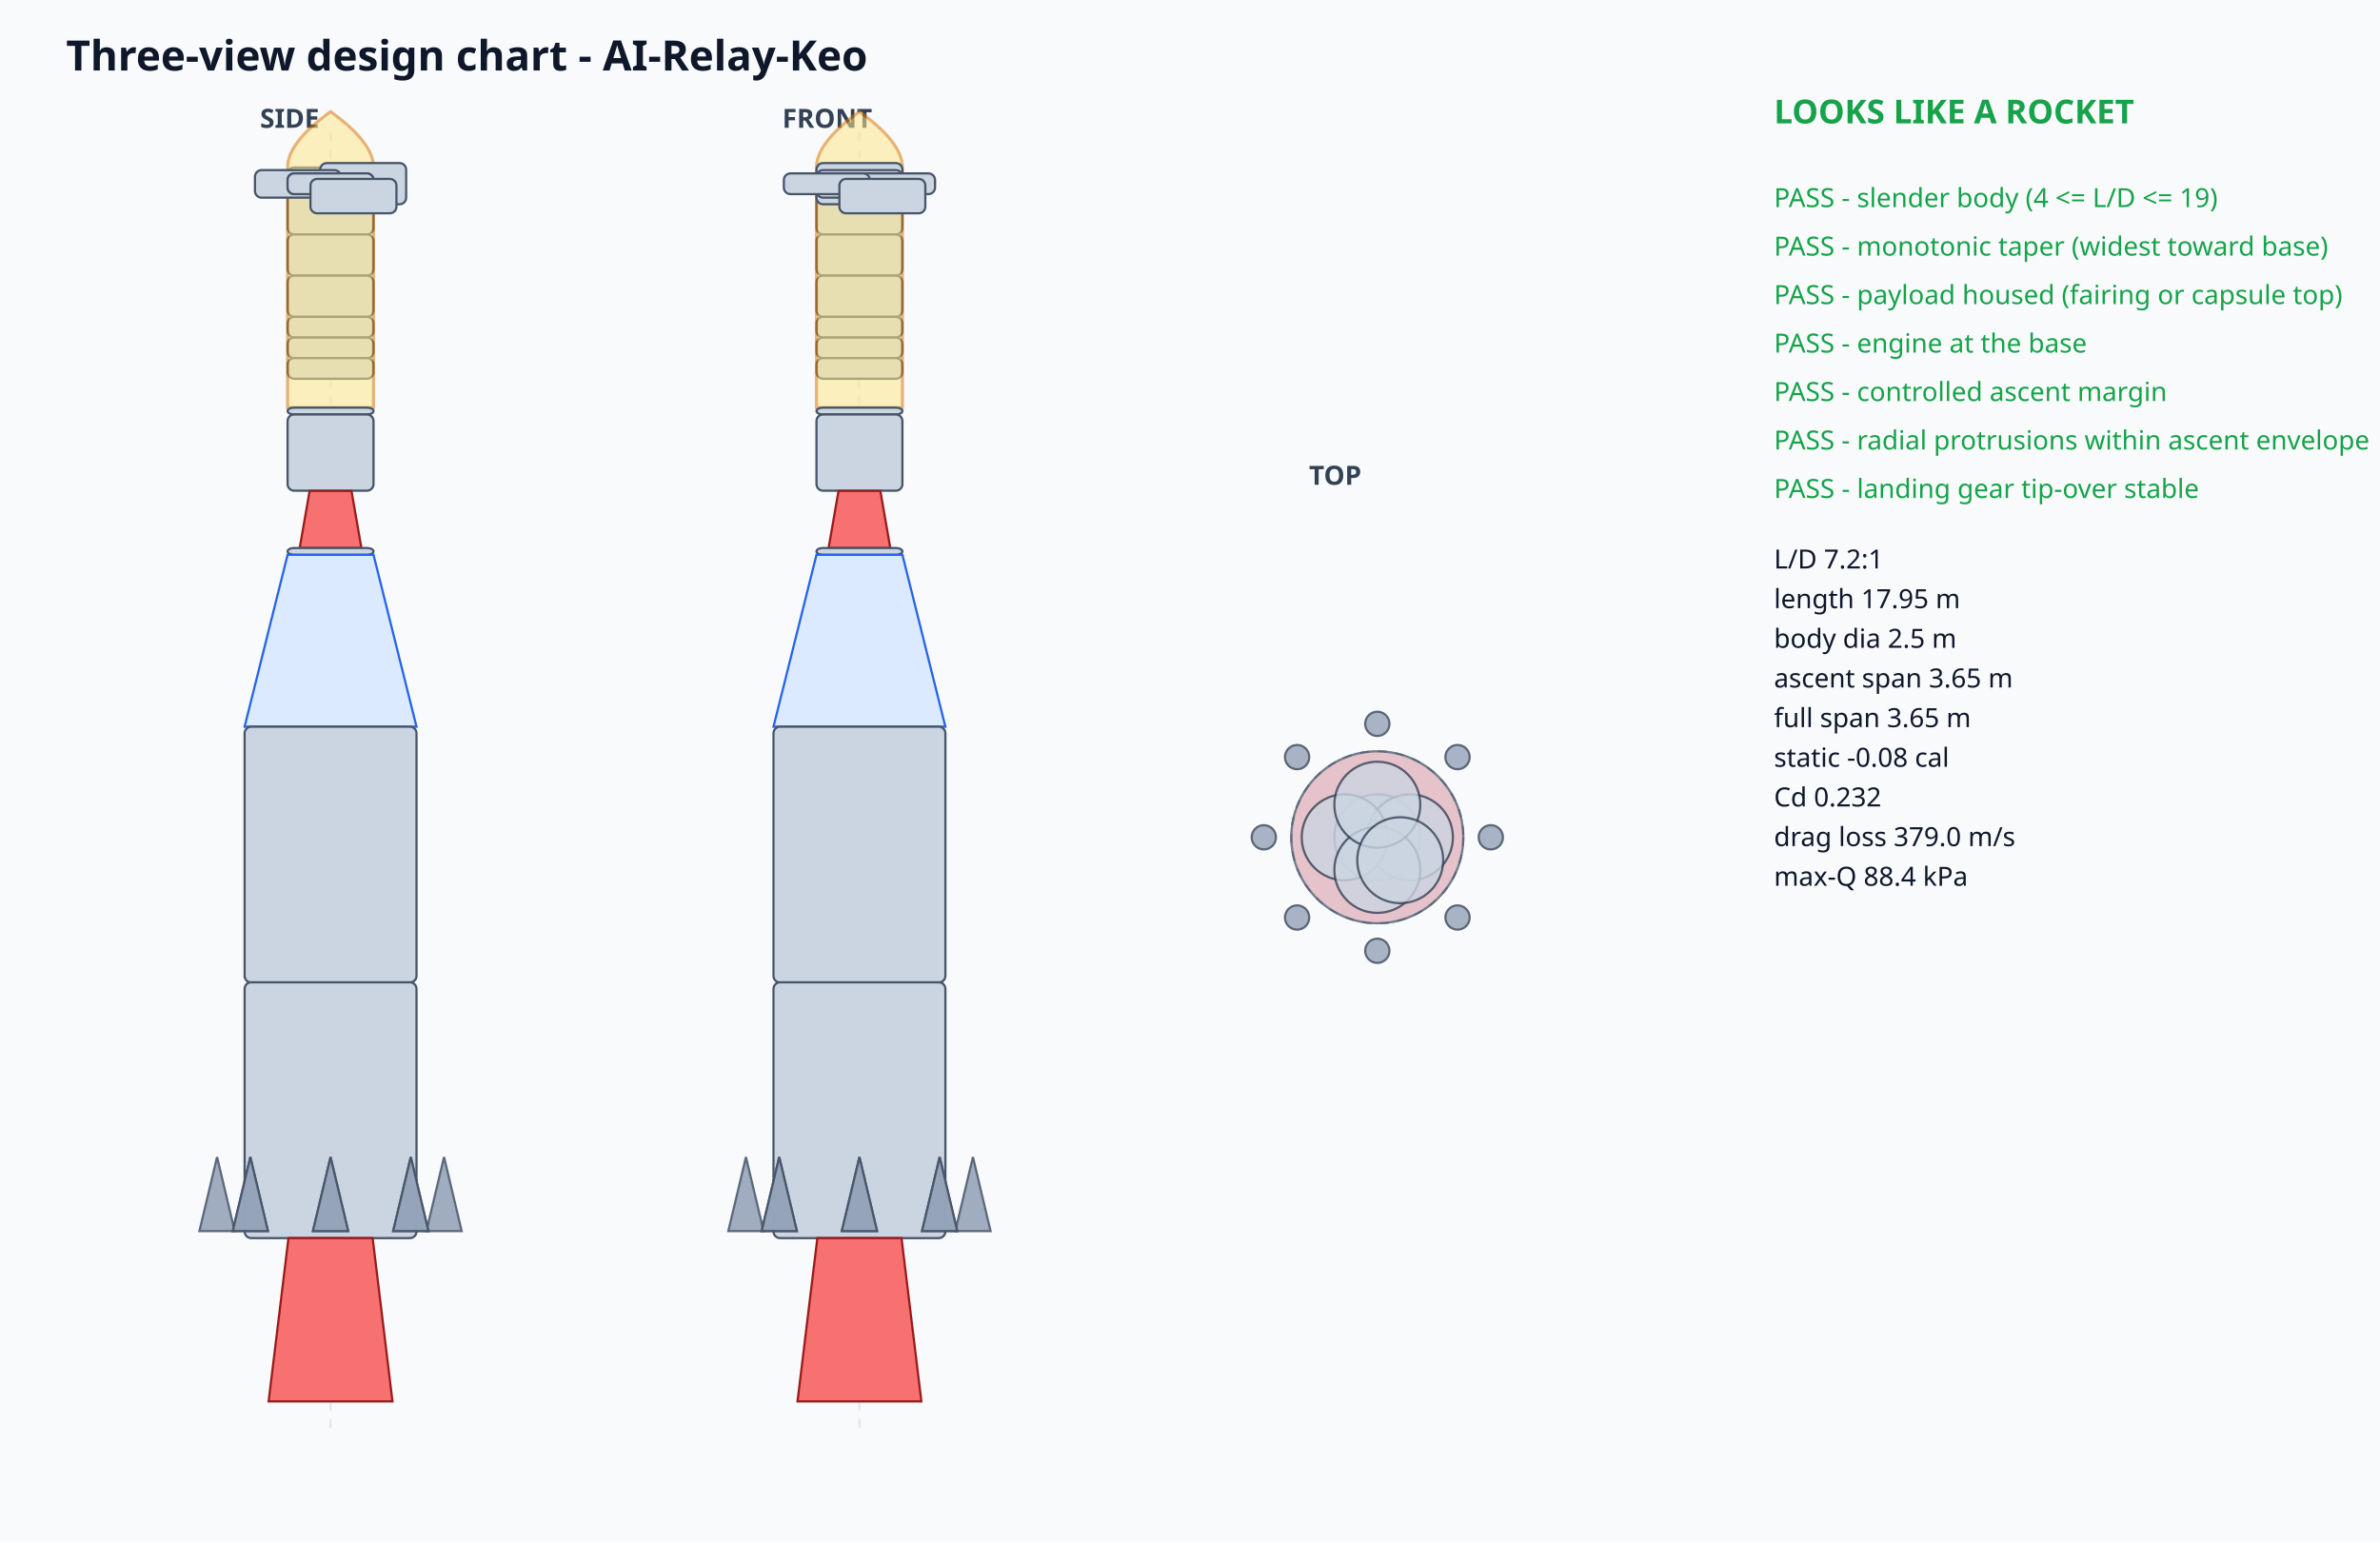
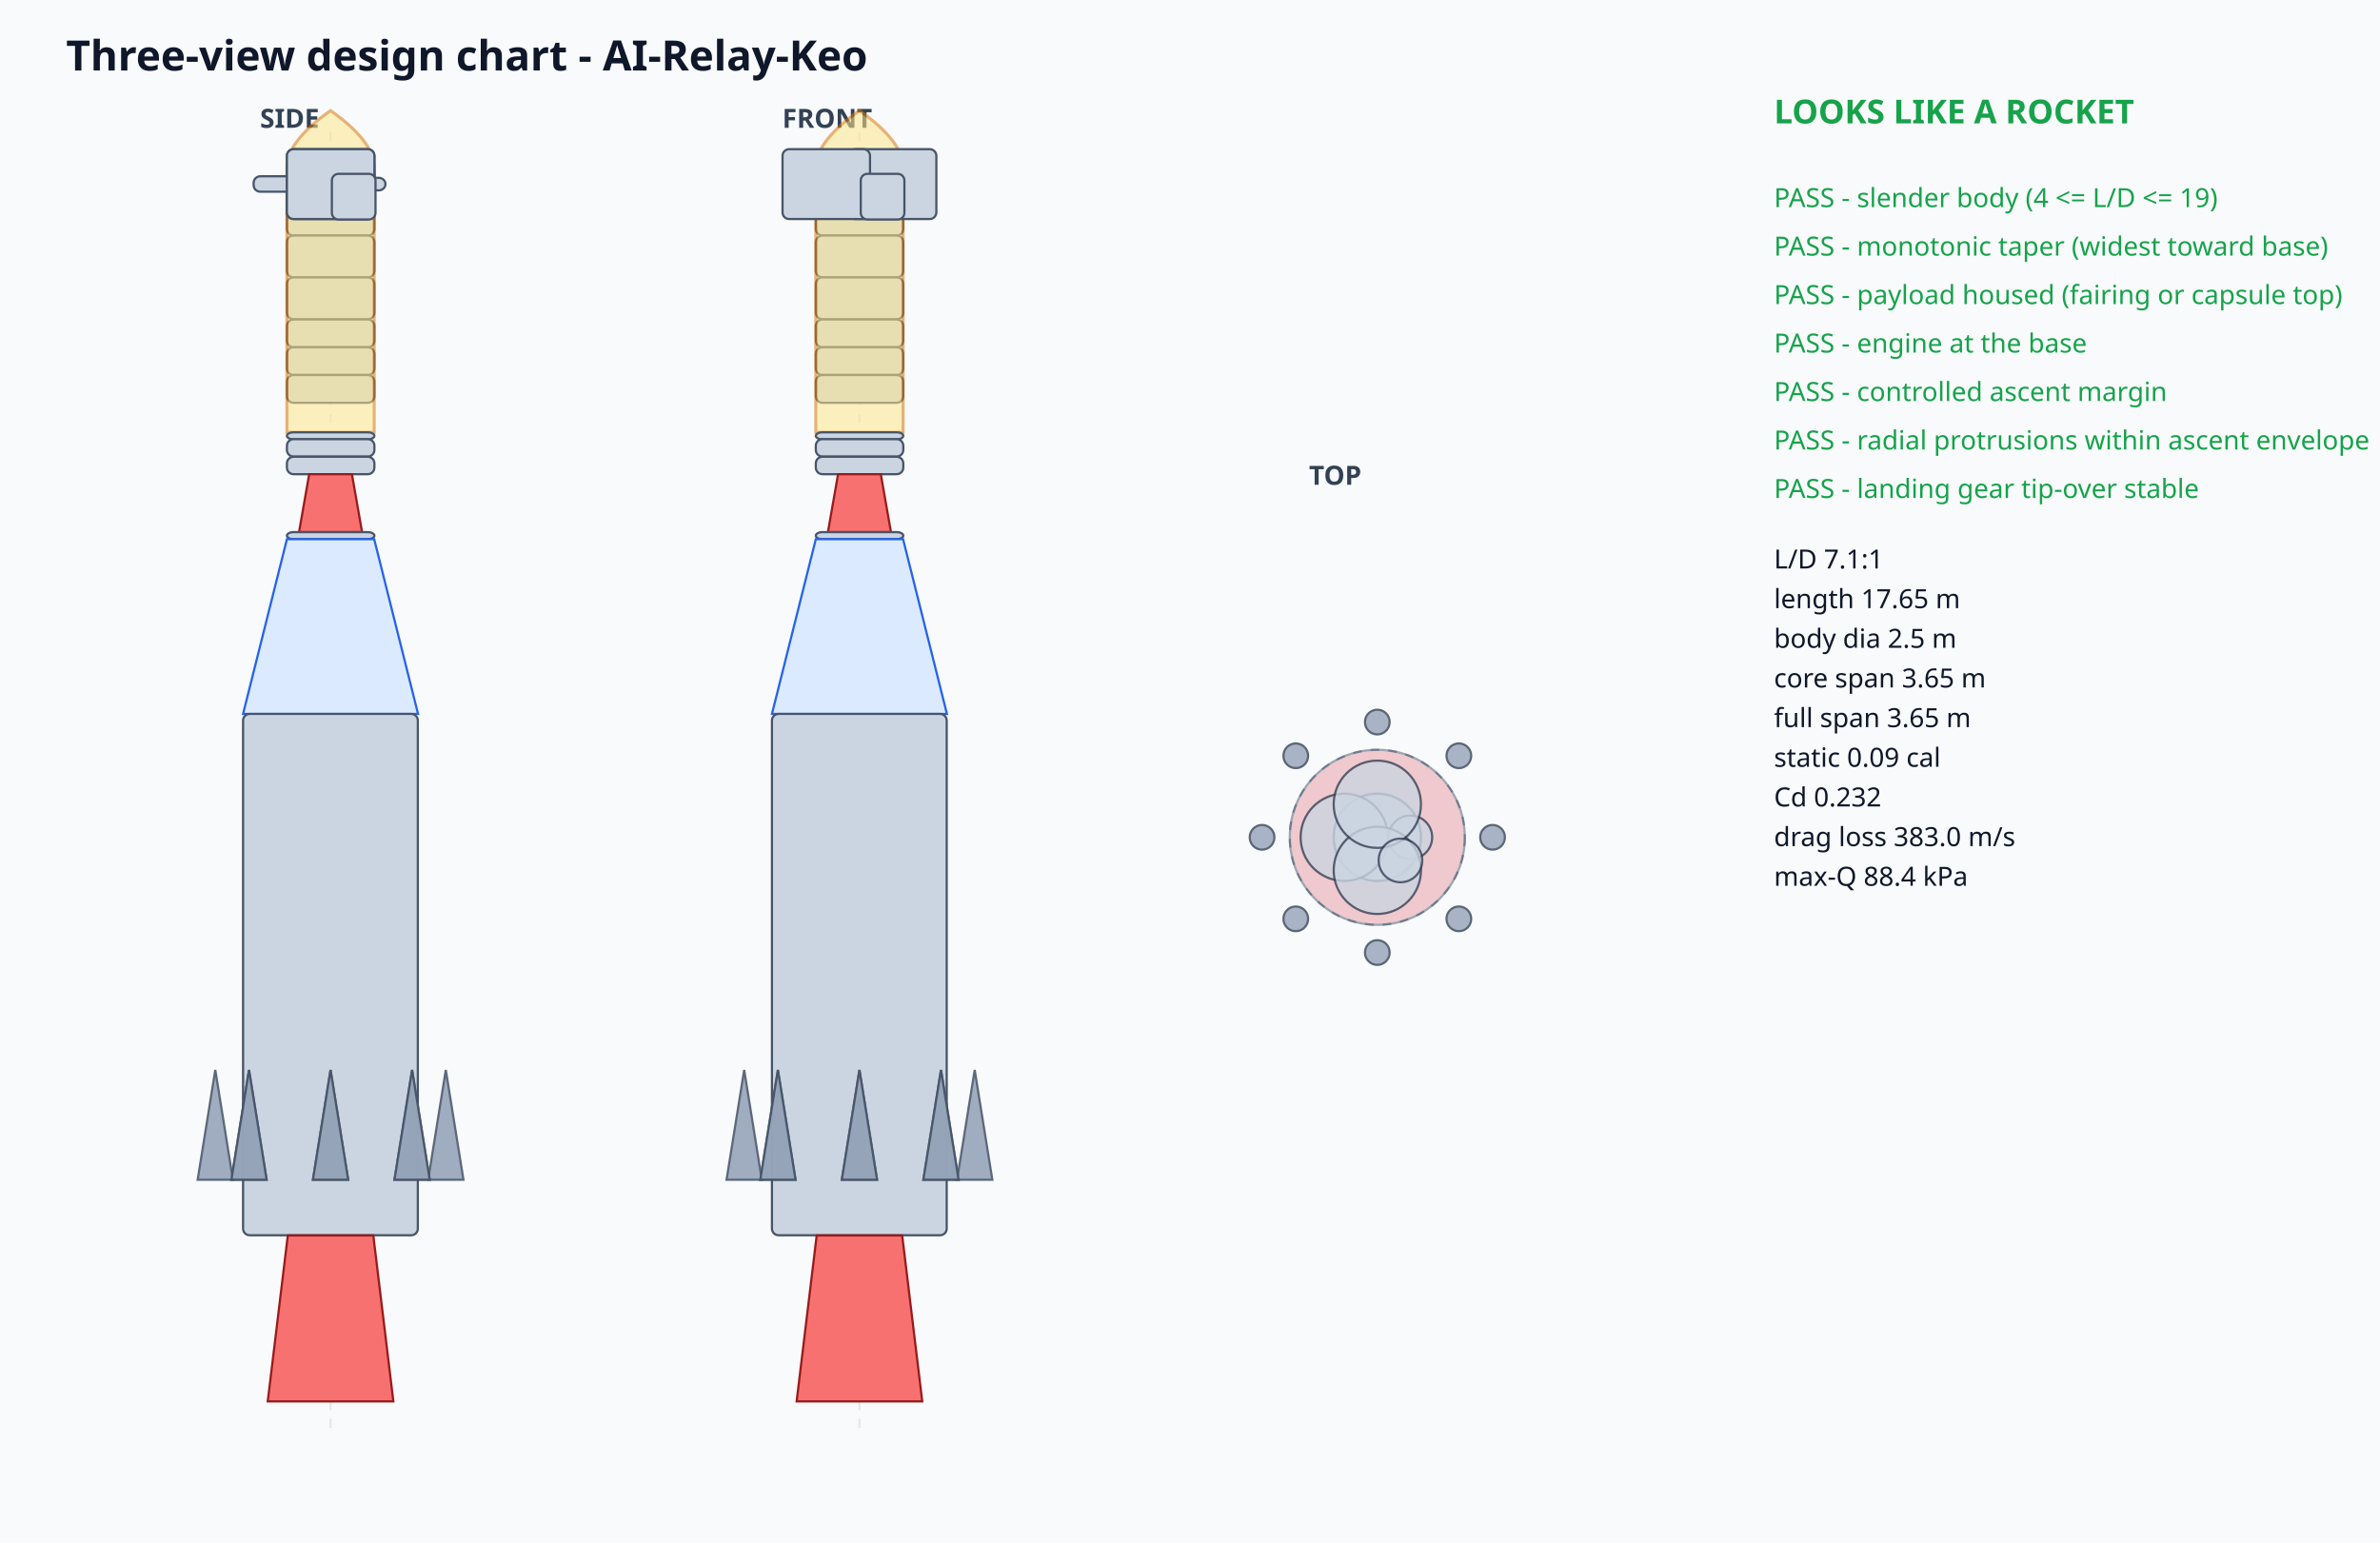
<svg xmlns="http://www.w3.org/2000/svg" width="1080" height="700" viewBox="0 0 1080 700" font-family="system-ui,Segoe UI,sans-serif">
  <rect width="1080" height="700" fill="#f8fafc" />
  <text x="30" y="32" font-size="19" font-weight="700" fill="#0f172a">Three-view design chart - AI-Relay-Keo</text>
  <text x="805" y="56" font-size="15" font-weight="700" fill="#16a34a">LOOKS LIKE A ROCKET</text>
  <text x="118" y="58" font-size="12" font-weight="700" fill="#334155">SIDE</text>
  <text x="355" y="58" font-size="12" font-weight="700" fill="#334155">FRONT</text>
  <text x="594" y="220" font-size="12" font-weight="700" fill="#334155">TOP</text>
  <line x1="150.0" y1="60" x2="150.0" y2="650" stroke="#e2e8f0" stroke-dasharray="4 4" />
  <line x1="390.0" y1="60" x2="390.0" y2="650" stroke="#e2e8f0" stroke-dasharray="4 4" />
-   <circle cx="625.0" cy="380.0" r="39.0" fill="none" stroke="#94a3b8" stroke-dasharray="4 4" />
-   <rect x="130.5" y="76.0" width="39.0" height="11.7" rx="3" fill="#cbd5e1" stroke="#475569" />
-   <rect x="130.5" y="87.7" width="39.0" height="18.7" rx="3" fill="#cbd5e1" stroke="#475569" />
-   <rect x="130.5" y="106.4" width="39.0" height="18.7" rx="3" fill="#cbd5e1" stroke="#475569" />
-   <rect x="130.5" y="125.1" width="39.0" height="18.7" rx="3" fill="#cbd5e1" stroke="#475569" />
-   <rect x="130.5" y="143.8" width="39.0" height="9.4" rx="3" fill="#cbd5e1" stroke="#475569" />
-   <rect x="130.5" y="153.2" width="39.0" height="9.4" rx="3" fill="#cbd5e1" stroke="#475569" />
-   <rect x="130.5" y="162.5" width="39.0" height="9.4" rx="3" fill="#cbd5e1" stroke="#475569" />
-   <path d="M 130.5 185.0 L 130.5 76.0 Q 130.5 64.7 150.0 50.7 Q 169.5 64.7 169.5 76.0 L 169.5 185.0 Z" fill="#fde68a" stroke="#d97706" stroke-width="1.4" opacity="0.55" />
-   <rect x="130.5" y="185.0" width="39.0" height="3.1" rx="3" fill="#cbd5e1" stroke="#475569" />
-   <rect x="130.5" y="188.1" width="39.0" height="34.6" rx="3" fill="#cbd5e1" stroke="#475569" />
-   <polygon points="140.5,222.8 159.5,222.8 164.0,248.7 136.0,248.7" fill="#f87171" stroke="#991b1b" />
-   <rect x="130.5" y="248.7" width="39.0" height="3.1" rx="3" fill="#cbd5e1" stroke="#475569" />
-   <polygon points="130.5,251.8 169.5,251.8 189.0,329.8 111.0,329.8" fill="#dbeafe" stroke="#2563eb" />
-   <rect x="111.0" y="329.8" width="78.0" height="116.1" rx="3" fill="#cbd5e1" stroke="#475569" />
-   <rect x="111.0" y="445.8" width="78.0" height="116.1" rx="3" fill="#cbd5e1" stroke="#475569" />
-   <polygon points="130.9,561.9 169.1,561.9 178.1,636.0 121.9,636.0" fill="#f87171" stroke="#991b1b" />
-   <rect x="145.3" y="74.0" width="39.0" height="18.7" rx="3" fill="#cbd5e1" stroke="#475569" />
-   <rect x="115.7" y="77.2" width="39.0" height="12.5" rx="3" fill="#cbd5e1" stroke="#475569" />
-   <rect x="130.5" y="78.7" width="39.0" height="9.4" rx="3" fill="#cbd5e1" stroke="#475569" />
-   <rect x="130.5" y="78.7" width="39.0" height="9.4" rx="3" fill="#cbd5e1" stroke="#475569" />
-   <rect x="140.9" y="81.2" width="39.0" height="15.6" rx="3" fill="#cbd5e1" stroke="#475569" />
-   <polygon points="201.5,525.1 193.5,558.7 209.5,558.7" fill="#94a3b8" stroke="#475569" opacity="0.88" />
-   <polygon points="186.4,525.1 178.4,558.7 194.4,558.7" fill="#94a3b8" stroke="#475569" opacity="0.88" />
-   <polygon points="150.0,525.1 142.0,558.7 158.0,558.7" fill="#94a3b8" stroke="#475569" opacity="0.88" />
-   <polygon points="113.6,525.1 105.6,558.7 121.6,558.7" fill="#94a3b8" stroke="#475569" opacity="0.88" />
-   <polygon points="98.5,525.1 90.5,558.7 106.5,558.7" fill="#94a3b8" stroke="#475569" opacity="0.88" />
-   <polygon points="113.6,525.1 105.6,558.7 121.6,558.7" fill="#94a3b8" stroke="#475569" opacity="0.88" />
-   <polygon points="150.0,525.1 142.0,558.7 158.0,558.7" fill="#94a3b8" stroke="#475569" opacity="0.88" />
-   <polygon points="186.4,525.1 178.4,558.7 194.4,558.7" fill="#94a3b8" stroke="#475569" opacity="0.88" />
-   <rect x="370.5" y="76.0" width="39.0" height="11.7" rx="3" fill="#cbd5e1" stroke="#475569" />
-   <rect x="370.5" y="87.7" width="39.0" height="18.7" rx="3" fill="#cbd5e1" stroke="#475569" />
-   <rect x="370.5" y="106.4" width="39.0" height="18.7" rx="3" fill="#cbd5e1" stroke="#475569" />
-   <rect x="370.5" y="125.1" width="39.0" height="18.7" rx="3" fill="#cbd5e1" stroke="#475569" />
-   <rect x="370.5" y="143.8" width="39.0" height="9.4" rx="3" fill="#cbd5e1" stroke="#475569" />
-   <rect x="370.5" y="153.2" width="39.0" height="9.4" rx="3" fill="#cbd5e1" stroke="#475569" />
-   <rect x="370.5" y="162.5" width="39.0" height="9.4" rx="3" fill="#cbd5e1" stroke="#475569" />
-   <path d="M 370.5 185.0 L 370.5 76.0 Q 370.5 64.7 390.0 50.7 Q 409.5 64.7 409.5 76.0 L 409.5 185.0 Z" fill="#fde68a" stroke="#d97706" stroke-width="1.4" opacity="0.55" />
-   <rect x="370.5" y="185.0" width="39.0" height="3.1" rx="3" fill="#cbd5e1" stroke="#475569" />
-   <rect x="370.5" y="188.1" width="39.0" height="34.6" rx="3" fill="#cbd5e1" stroke="#475569" />
-   <polygon points="380.5,222.8 399.5,222.8 404.0,248.7 376.0,248.7" fill="#f87171" stroke="#991b1b" />
-   <rect x="370.5" y="248.7" width="39.0" height="3.1" rx="3" fill="#cbd5e1" stroke="#475569" />
-   <polygon points="370.5,251.8 409.5,251.8 429.0,329.8 351.0,329.8" fill="#dbeafe" stroke="#2563eb" />
-   <rect x="351.0" y="329.8" width="78.0" height="116.1" rx="3" fill="#cbd5e1" stroke="#475569" />
-   <rect x="351.0" y="445.8" width="78.0" height="116.1" rx="3" fill="#cbd5e1" stroke="#475569" />
-   <polygon points="370.9,561.9 409.1,561.9 418.1,636.0 361.9,636.0" fill="#f87171" stroke="#991b1b" />
-   <rect x="370.5" y="74.0" width="39.0" height="18.7" rx="3" fill="#cbd5e1" stroke="#475569" />
-   <rect x="370.5" y="77.2" width="39.0" height="12.5" rx="3" fill="#cbd5e1" stroke="#475569" />
-   <rect x="385.3" y="78.7" width="39.0" height="9.4" rx="3" fill="#cbd5e1" stroke="#475569" />
-   <rect x="355.7" y="78.7" width="39.0" height="9.4" rx="3" fill="#cbd5e1" stroke="#475569" />
-   <rect x="380.9" y="81.2" width="39.0" height="15.6" rx="3" fill="#cbd5e1" stroke="#475569" />
-   <polygon points="390.0,525.1 382.0,558.7 398.0,558.7" fill="#94a3b8" stroke="#475569" opacity="0.88" />
-   <polygon points="426.4,525.1 418.4,558.7 434.4,558.7" fill="#94a3b8" stroke="#475569" opacity="0.88" />
-   <polygon points="441.5,525.1 433.5,558.7 449.5,558.7" fill="#94a3b8" stroke="#475569" opacity="0.88" />
-   <polygon points="426.4,525.1 418.4,558.7 434.4,558.7" fill="#94a3b8" stroke="#475569" opacity="0.88" />
-   <polygon points="390.0,525.1 382.0,558.7 398.0,558.7" fill="#94a3b8" stroke="#475569" opacity="0.88" />
-   <polygon points="353.6,525.1 345.6,558.7 361.6,558.7" fill="#94a3b8" stroke="#475569" opacity="0.88" />
-   <polygon points="338.5,525.1 330.5,558.7 346.5,558.7" fill="#94a3b8" stroke="#475569" opacity="0.88" />
-   <polygon points="353.6,525.1 345.6,558.7 361.6,558.7" fill="#94a3b8" stroke="#475569" opacity="0.88" />
-   <circle cx="625.0" cy="380.0" r="39.0" fill="#dbeafe" stroke="#475569" opacity="0.30" />
-   <circle cx="625.0" cy="380.0" r="39.0" fill="#cbd5e1" stroke="#475569" opacity="0.30" />
-   <circle cx="625.0" cy="380.0" r="39.0" fill="#cbd5e1" stroke="#475569" opacity="0.30" />
-   <circle cx="625.0" cy="380.0" r="39.0" fill="#f87171" stroke="#475569" opacity="0.30" />
-   <circle cx="625.0" cy="380.0" r="19.5" fill="#cbd5e1" stroke="#475569" opacity="0.30" />
-   <circle cx="625.0" cy="380.0" r="19.5" fill="#cbd5e1" stroke="#475569" opacity="0.30" />
-   <circle cx="625.0" cy="380.0" r="19.5" fill="#cbd5e1" stroke="#475569" opacity="0.30" />
-   <circle cx="625.0" cy="380.0" r="19.5" fill="#cbd5e1" stroke="#475569" opacity="0.30" />
-   <circle cx="639.8" cy="380.0" r="19.5" fill="#cbd5e1" stroke="#334155" opacity="0.80" />
-   <circle cx="610.2" cy="380.0" r="19.5" fill="#cbd5e1" stroke="#334155" opacity="0.80" />
-   <circle cx="625.0" cy="394.8" r="19.5" fill="#cbd5e1" stroke="#334155" opacity="0.80" />
-   <circle cx="625.0" cy="365.2" r="19.5" fill="#cbd5e1" stroke="#334155" opacity="0.80" />
-   <circle cx="635.4" cy="390.4" r="19.5" fill="#cbd5e1" stroke="#334155" opacity="0.80" />
-   <circle cx="676.5" cy="380.0" r="5.5" fill="#94a3b8" stroke="#334155" opacity="0.80" />
-   <circle cx="661.4" cy="416.4" r="5.5" fill="#94a3b8" stroke="#334155" opacity="0.80" />
-   <circle cx="625.0" cy="431.5" r="5.5" fill="#94a3b8" stroke="#334155" opacity="0.80" />
-   <circle cx="588.6" cy="416.4" r="5.5" fill="#94a3b8" stroke="#334155" opacity="0.80" />
-   <circle cx="573.5" cy="380.0" r="5.5" fill="#94a3b8" stroke="#334155" opacity="0.80" />
-   <circle cx="588.6" cy="343.6" r="5.5" fill="#94a3b8" stroke="#334155" opacity="0.80" />
-   <circle cx="625.0" cy="328.5" r="5.5" fill="#94a3b8" stroke="#334155" opacity="0.80" />
-   <circle cx="661.4" cy="343.6" r="5.5" fill="#94a3b8" stroke="#334155" opacity="0.80" />
+   <circle cx="625.0" cy="380.0" r="39.7" fill="none" stroke="#94a3b8" stroke-dasharray="4 4" />
+   <rect x="130.2" y="76.0" width="39.7" height="11.9" rx="3" fill="#cbd5e1" stroke="#475569" />
+   <rect x="130.2" y="87.9" width="39.7" height="19.0" rx="3" fill="#cbd5e1" stroke="#475569" />
+   <rect x="130.2" y="106.9" width="39.7" height="19.0" rx="3" fill="#cbd5e1" stroke="#475569" />
+   <rect x="130.2" y="125.9" width="39.7" height="19.0" rx="3" fill="#cbd5e1" stroke="#475569" />
+   <rect x="130.2" y="145.0" width="39.7" height="12.6" rx="3" fill="#cbd5e1" stroke="#475569" />
+   <rect x="130.2" y="157.6" width="39.7" height="12.6" rx="3" fill="#cbd5e1" stroke="#475569" />
+   <rect x="130.2" y="170.2" width="39.7" height="12.6" rx="3" fill="#cbd5e1" stroke="#475569" />
+   <path d="M 130.2 196.2 L 130.2 76.0 Q 130.2 64.2 150.0 50.2 Q 169.8 64.2 169.8 76.0 L 169.8 196.2 Z" fill="#fde68a" stroke="#d97706" stroke-width="1.4" opacity="0.55" />
+   <rect x="130.2" y="196.2" width="39.7" height="3.2" rx="3" fill="#cbd5e1" stroke="#475569" />
+   <rect x="130.2" y="199.3" width="39.7" height="7.9" rx="3" fill="#cbd5e1" stroke="#475569" />
+   <rect x="130.2" y="207.3" width="39.7" height="7.9" rx="3" fill="#cbd5e1" stroke="#475569" />
+   <polygon points="140.3,215.2 159.7,215.2 164.3,241.5 135.7,241.5" fill="#f87171" stroke="#991b1b" />
+   <rect x="130.2" y="241.5" width="39.7" height="3.2" rx="3" fill="#cbd5e1" stroke="#475569" />
+   <polygon points="130.2,244.7 169.8,244.7 189.7,324.0 110.3,324.0" fill="#dbeafe" stroke="#2563eb" />
+   <rect x="110.3" y="324.0" width="79.3" height="236.6" rx="3" fill="#cbd5e1" stroke="#475569" />
+   <polygon points="130.6,560.7 169.4,560.7 178.5,636.0 121.5,636.0" fill="#f87171" stroke="#991b1b" />
+   <rect x="155.1" y="80.7" width="19.8" height="5.7" rx="3" fill="#cbd5e1" stroke="#475569" />
+   <rect x="115.1" y="80.0" width="39.7" height="7.0" rx="3" fill="#cbd5e1" stroke="#475569" />
+   <rect x="130.2" y="67.7" width="39.7" height="31.7" rx="3" fill="#cbd5e1" stroke="#475569" />
+   <rect x="130.2" y="67.7" width="39.7" height="31.7" rx="3" fill="#cbd5e1" stroke="#475569" />
+   <rect x="150.6" y="78.9" width="19.8" height="20.7" rx="3" fill="#cbd5e1" stroke="#475569" />
+   <polygon points="202.3,485.6 194.3,535.4 210.3,535.4" fill="#94a3b8" stroke="#475569" opacity="0.88" />
+   <polygon points="187.0,485.6 179.0,535.4 195.0,535.4" fill="#94a3b8" stroke="#475569" opacity="0.88" />
+   <polygon points="150.0,485.6 142.0,535.4 158.0,535.4" fill="#94a3b8" stroke="#475569" opacity="0.88" />
+   <polygon points="113.0,485.6 105.0,535.4 121.0,535.4" fill="#94a3b8" stroke="#475569" opacity="0.88" />
+   <polygon points="97.7,485.6 89.7,535.4 105.7,535.4" fill="#94a3b8" stroke="#475569" opacity="0.88" />
+   <polygon points="113.0,485.6 105.0,535.4 121.0,535.4" fill="#94a3b8" stroke="#475569" opacity="0.88" />
+   <polygon points="150.0,485.6 142.0,535.4 158.0,535.4" fill="#94a3b8" stroke="#475569" opacity="0.88" />
+   <polygon points="187.0,485.6 179.0,535.4 195.0,535.4" fill="#94a3b8" stroke="#475569" opacity="0.88" />
+   <rect x="370.2" y="76.0" width="39.7" height="11.9" rx="3" fill="#cbd5e1" stroke="#475569" />
+   <rect x="370.2" y="87.9" width="39.7" height="19.0" rx="3" fill="#cbd5e1" stroke="#475569" />
+   <rect x="370.2" y="106.9" width="39.7" height="19.0" rx="3" fill="#cbd5e1" stroke="#475569" />
+   <rect x="370.2" y="125.9" width="39.7" height="19.0" rx="3" fill="#cbd5e1" stroke="#475569" />
+   <rect x="370.2" y="145.0" width="39.7" height="12.6" rx="3" fill="#cbd5e1" stroke="#475569" />
+   <rect x="370.2" y="157.6" width="39.7" height="12.6" rx="3" fill="#cbd5e1" stroke="#475569" />
+   <rect x="370.2" y="170.2" width="39.7" height="12.6" rx="3" fill="#cbd5e1" stroke="#475569" />
+   <path d="M 370.2 196.2 L 370.2 76.0 Q 370.2 64.2 390.0 50.2 Q 409.8 64.2 409.8 76.0 L 409.8 196.2 Z" fill="#fde68a" stroke="#d97706" stroke-width="1.4" opacity="0.55" />
+   <rect x="370.2" y="196.2" width="39.7" height="3.2" rx="3" fill="#cbd5e1" stroke="#475569" />
+   <rect x="370.2" y="199.3" width="39.7" height="7.9" rx="3" fill="#cbd5e1" stroke="#475569" />
+   <rect x="370.2" y="207.3" width="39.7" height="7.9" rx="3" fill="#cbd5e1" stroke="#475569" />
+   <polygon points="380.3,215.2 399.7,215.2 404.3,241.5 375.7,241.5" fill="#f87171" stroke="#991b1b" />
+   <rect x="370.2" y="241.5" width="39.7" height="3.2" rx="3" fill="#cbd5e1" stroke="#475569" />
+   <polygon points="370.2,244.7 409.8,244.7 429.7,324.0 350.3,324.0" fill="#dbeafe" stroke="#2563eb" />
+   <rect x="350.3" y="324.0" width="79.3" height="236.6" rx="3" fill="#cbd5e1" stroke="#475569" />
+   <polygon points="370.6,560.7 409.4,560.7 418.5,636.0 361.5,636.0" fill="#f87171" stroke="#991b1b" />
+   <rect x="380.1" y="80.7" width="19.8" height="5.7" rx="3" fill="#cbd5e1" stroke="#475569" />
+   <rect x="370.2" y="80.0" width="39.7" height="7.0" rx="3" fill="#cbd5e1" stroke="#475569" />
+   <rect x="385.2" y="67.7" width="39.7" height="31.7" rx="3" fill="#cbd5e1" stroke="#475569" />
+   <rect x="355.1" y="67.7" width="39.7" height="31.7" rx="3" fill="#cbd5e1" stroke="#475569" />
+   <rect x="390.6" y="78.9" width="19.8" height="20.7" rx="3" fill="#cbd5e1" stroke="#475569" />
+   <polygon points="390.0,485.6 382.0,535.4 398.0,535.4" fill="#94a3b8" stroke="#475569" opacity="0.88" />
+   <polygon points="427.0,485.6 419.0,535.4 435.0,535.4" fill="#94a3b8" stroke="#475569" opacity="0.88" />
+   <polygon points="442.3,485.6 434.3,535.4 450.3,535.4" fill="#94a3b8" stroke="#475569" opacity="0.88" />
+   <polygon points="427.0,485.6 419.0,535.4 435.0,535.4" fill="#94a3b8" stroke="#475569" opacity="0.88" />
+   <polygon points="390.0,485.6 382.0,535.4 398.0,535.4" fill="#94a3b8" stroke="#475569" opacity="0.88" />
+   <polygon points="353.0,485.6 345.0,535.4 361.0,535.4" fill="#94a3b8" stroke="#475569" opacity="0.88" />
+   <polygon points="337.7,485.6 329.7,535.4 345.7,535.4" fill="#94a3b8" stroke="#475569" opacity="0.88" />
+   <polygon points="353.0,485.6 345.0,535.4 361.0,535.4" fill="#94a3b8" stroke="#475569" opacity="0.88" />
+   <circle cx="625.0" cy="380.0" r="39.7" fill="#cbd5e1" stroke="#475569" opacity="0.30" />
+   <circle cx="625.0" cy="380.0" r="39.7" fill="#f87171" stroke="#475569" opacity="0.30" />
+   <circle cx="625.0" cy="380.0" r="19.8" fill="#cbd5e1" stroke="#475569" opacity="0.30" />
+   <circle cx="625.0" cy="380.0" r="19.8" fill="#cbd5e1" stroke="#475569" opacity="0.30" />
+   <circle cx="625.0" cy="380.0" r="19.8" fill="#cbd5e1" stroke="#475569" opacity="0.30" />
+   <circle cx="625.0" cy="380.0" r="19.8" fill="#cbd5e1" stroke="#475569" opacity="0.30" />
+   <circle cx="625.0" cy="380.0" r="19.8" fill="#cbd5e1" stroke="#475569" opacity="0.30" />
+   <circle cx="625.0" cy="380.0" r="19.8" fill="#cbd5e1" stroke="#475569" opacity="0.30" />
+   <circle cx="640.0" cy="380.0" r="9.9" fill="#cbd5e1" stroke="#334155" opacity="0.80" />
+   <circle cx="610.0" cy="380.0" r="19.8" fill="#cbd5e1" stroke="#334155" opacity="0.80" />
+   <circle cx="625.0" cy="395.0" r="19.8" fill="#cbd5e1" stroke="#334155" opacity="0.80" />
+   <circle cx="625.0" cy="365.0" r="19.8" fill="#cbd5e1" stroke="#334155" opacity="0.80" />
+   <circle cx="635.5" cy="390.5" r="9.9" fill="#cbd5e1" stroke="#334155" opacity="0.80" />
+   <circle cx="677.3" cy="380.0" r="5.6" fill="#94a3b8" stroke="#334155" opacity="0.80" />
+   <circle cx="662.0" cy="417.0" r="5.6" fill="#94a3b8" stroke="#334155" opacity="0.80" />
+   <circle cx="625.0" cy="432.3" r="5.6" fill="#94a3b8" stroke="#334155" opacity="0.80" />
+   <circle cx="588.0" cy="417.0" r="5.6" fill="#94a3b8" stroke="#334155" opacity="0.80" />
+   <circle cx="572.7" cy="380.0" r="5.6" fill="#94a3b8" stroke="#334155" opacity="0.80" />
+   <circle cx="588.0" cy="343.0" r="5.6" fill="#94a3b8" stroke="#334155" opacity="0.80" />
+   <circle cx="625.0" cy="327.7" r="5.6" fill="#94a3b8" stroke="#334155" opacity="0.80" />
+   <circle cx="662.0" cy="343.0" r="5.6" fill="#94a3b8" stroke="#334155" opacity="0.80" />
  <text x="805" y="94" font-size="12" fill="#16a34a">PASS - slender body (4 &lt;= L/D &lt;= 19)</text>
  <text x="805" y="116" font-size="12" fill="#16a34a">PASS - monotonic taper (widest toward base)</text>
  <text x="805" y="138" font-size="12" fill="#16a34a">PASS - payload housed (fairing or capsule top)</text>
  <text x="805" y="160" font-size="12" fill="#16a34a">PASS - engine at the base</text>
  <text x="805" y="182" font-size="12" fill="#16a34a">PASS - controlled ascent margin</text>
  <text x="805" y="204" font-size="12" fill="#16a34a">PASS - radial protrusions within ascent envelope</text>
  <text x="805" y="226" font-size="12" fill="#16a34a">PASS - landing gear tip-over stable</text>
-   <text x="805" y="258" font-size="12" fill="#0f172a">L/D 7.2:1</text>
-   <text x="805" y="276" font-size="12" fill="#0f172a">length 17.95 m</text>
+   <text x="805" y="258" font-size="12" fill="#0f172a">L/D 7.1:1</text>
+   <text x="805" y="276" font-size="12" fill="#0f172a">length 17.65 m</text>
  <text x="805" y="294" font-size="12" fill="#0f172a">body dia 2.5 m</text>
-   <text x="805" y="312" font-size="12" fill="#0f172a">ascent span 3.65 m</text>
+   <text x="805" y="312" font-size="12" fill="#0f172a">core span 3.65 m</text>
  <text x="805" y="330" font-size="12" fill="#0f172a">full span 3.65 m</text>
-   <text x="805" y="348" font-size="12" fill="#0f172a">static -0.08 cal</text>
+   <text x="805" y="348" font-size="12" fill="#0f172a">static 0.09 cal</text>
  <text x="805" y="366" font-size="12" fill="#0f172a">Cd 0.232</text>
-   <text x="805" y="384" font-size="12" fill="#0f172a">drag loss 379.0 m/s</text>
+   <text x="805" y="384" font-size="12" fill="#0f172a">drag loss 383.0 m/s</text>
  <text x="805" y="402" font-size="12" fill="#0f172a">max-Q 88.4 kPa</text>
</svg>
